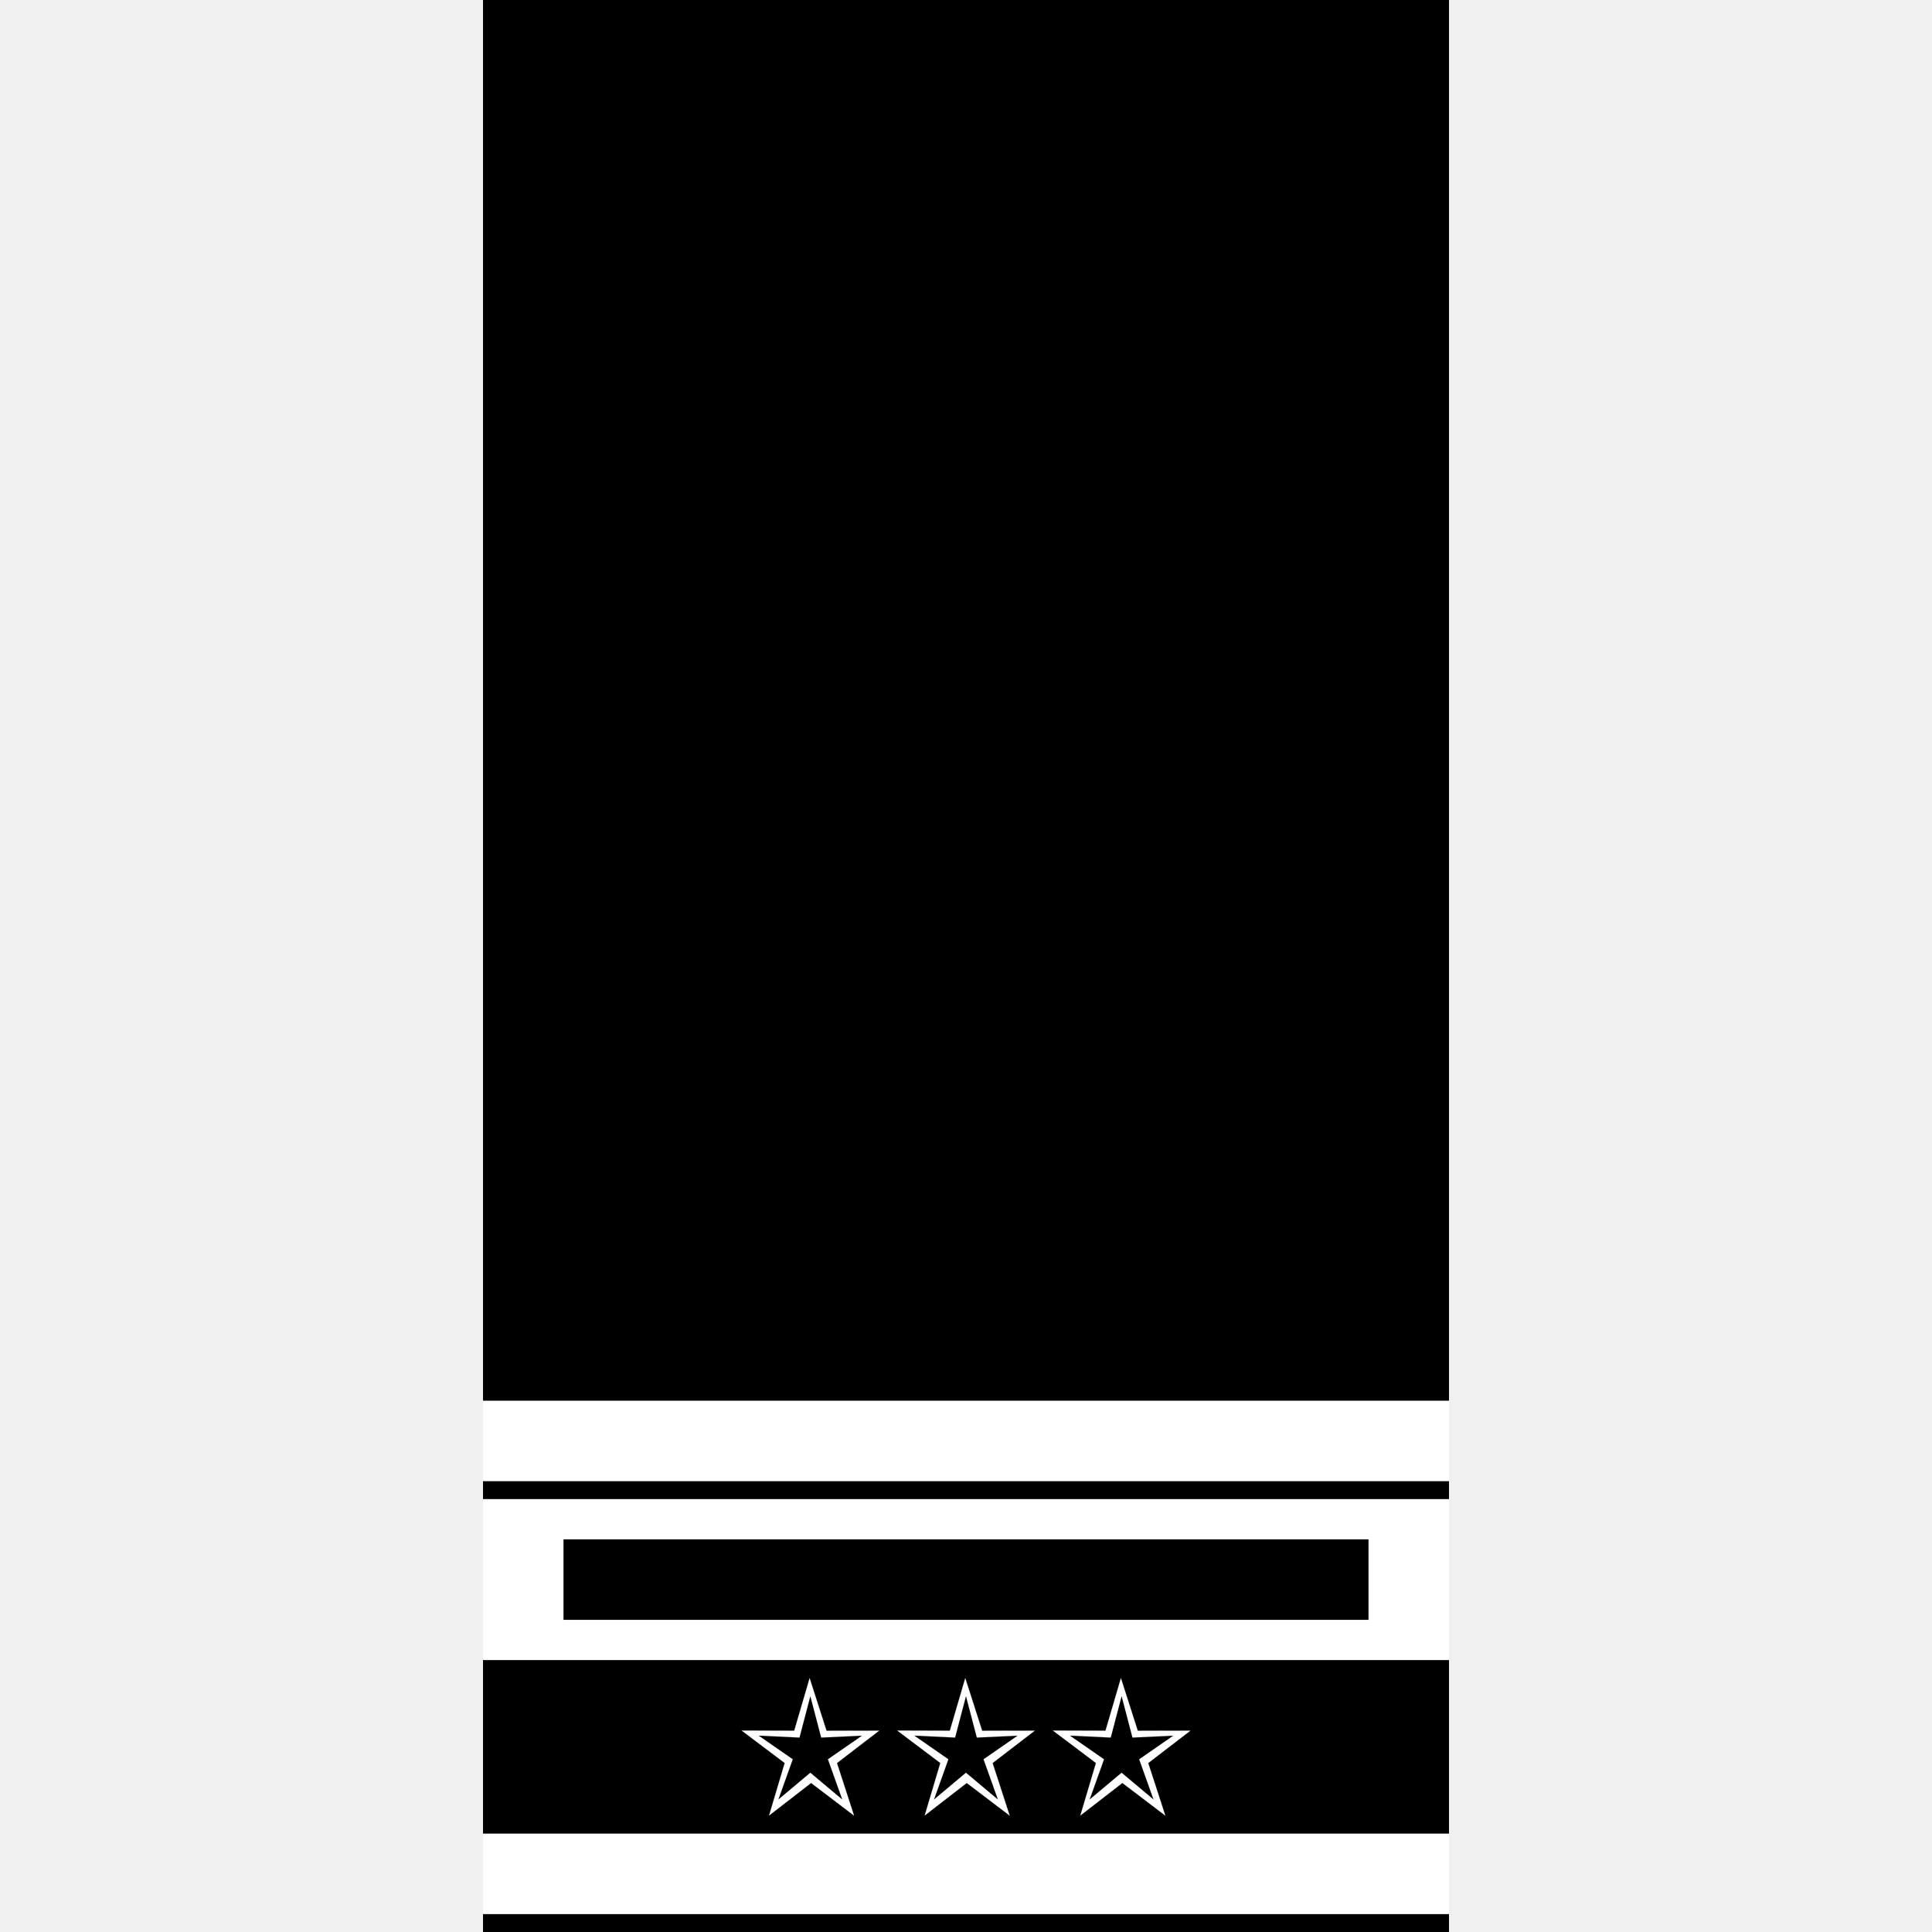
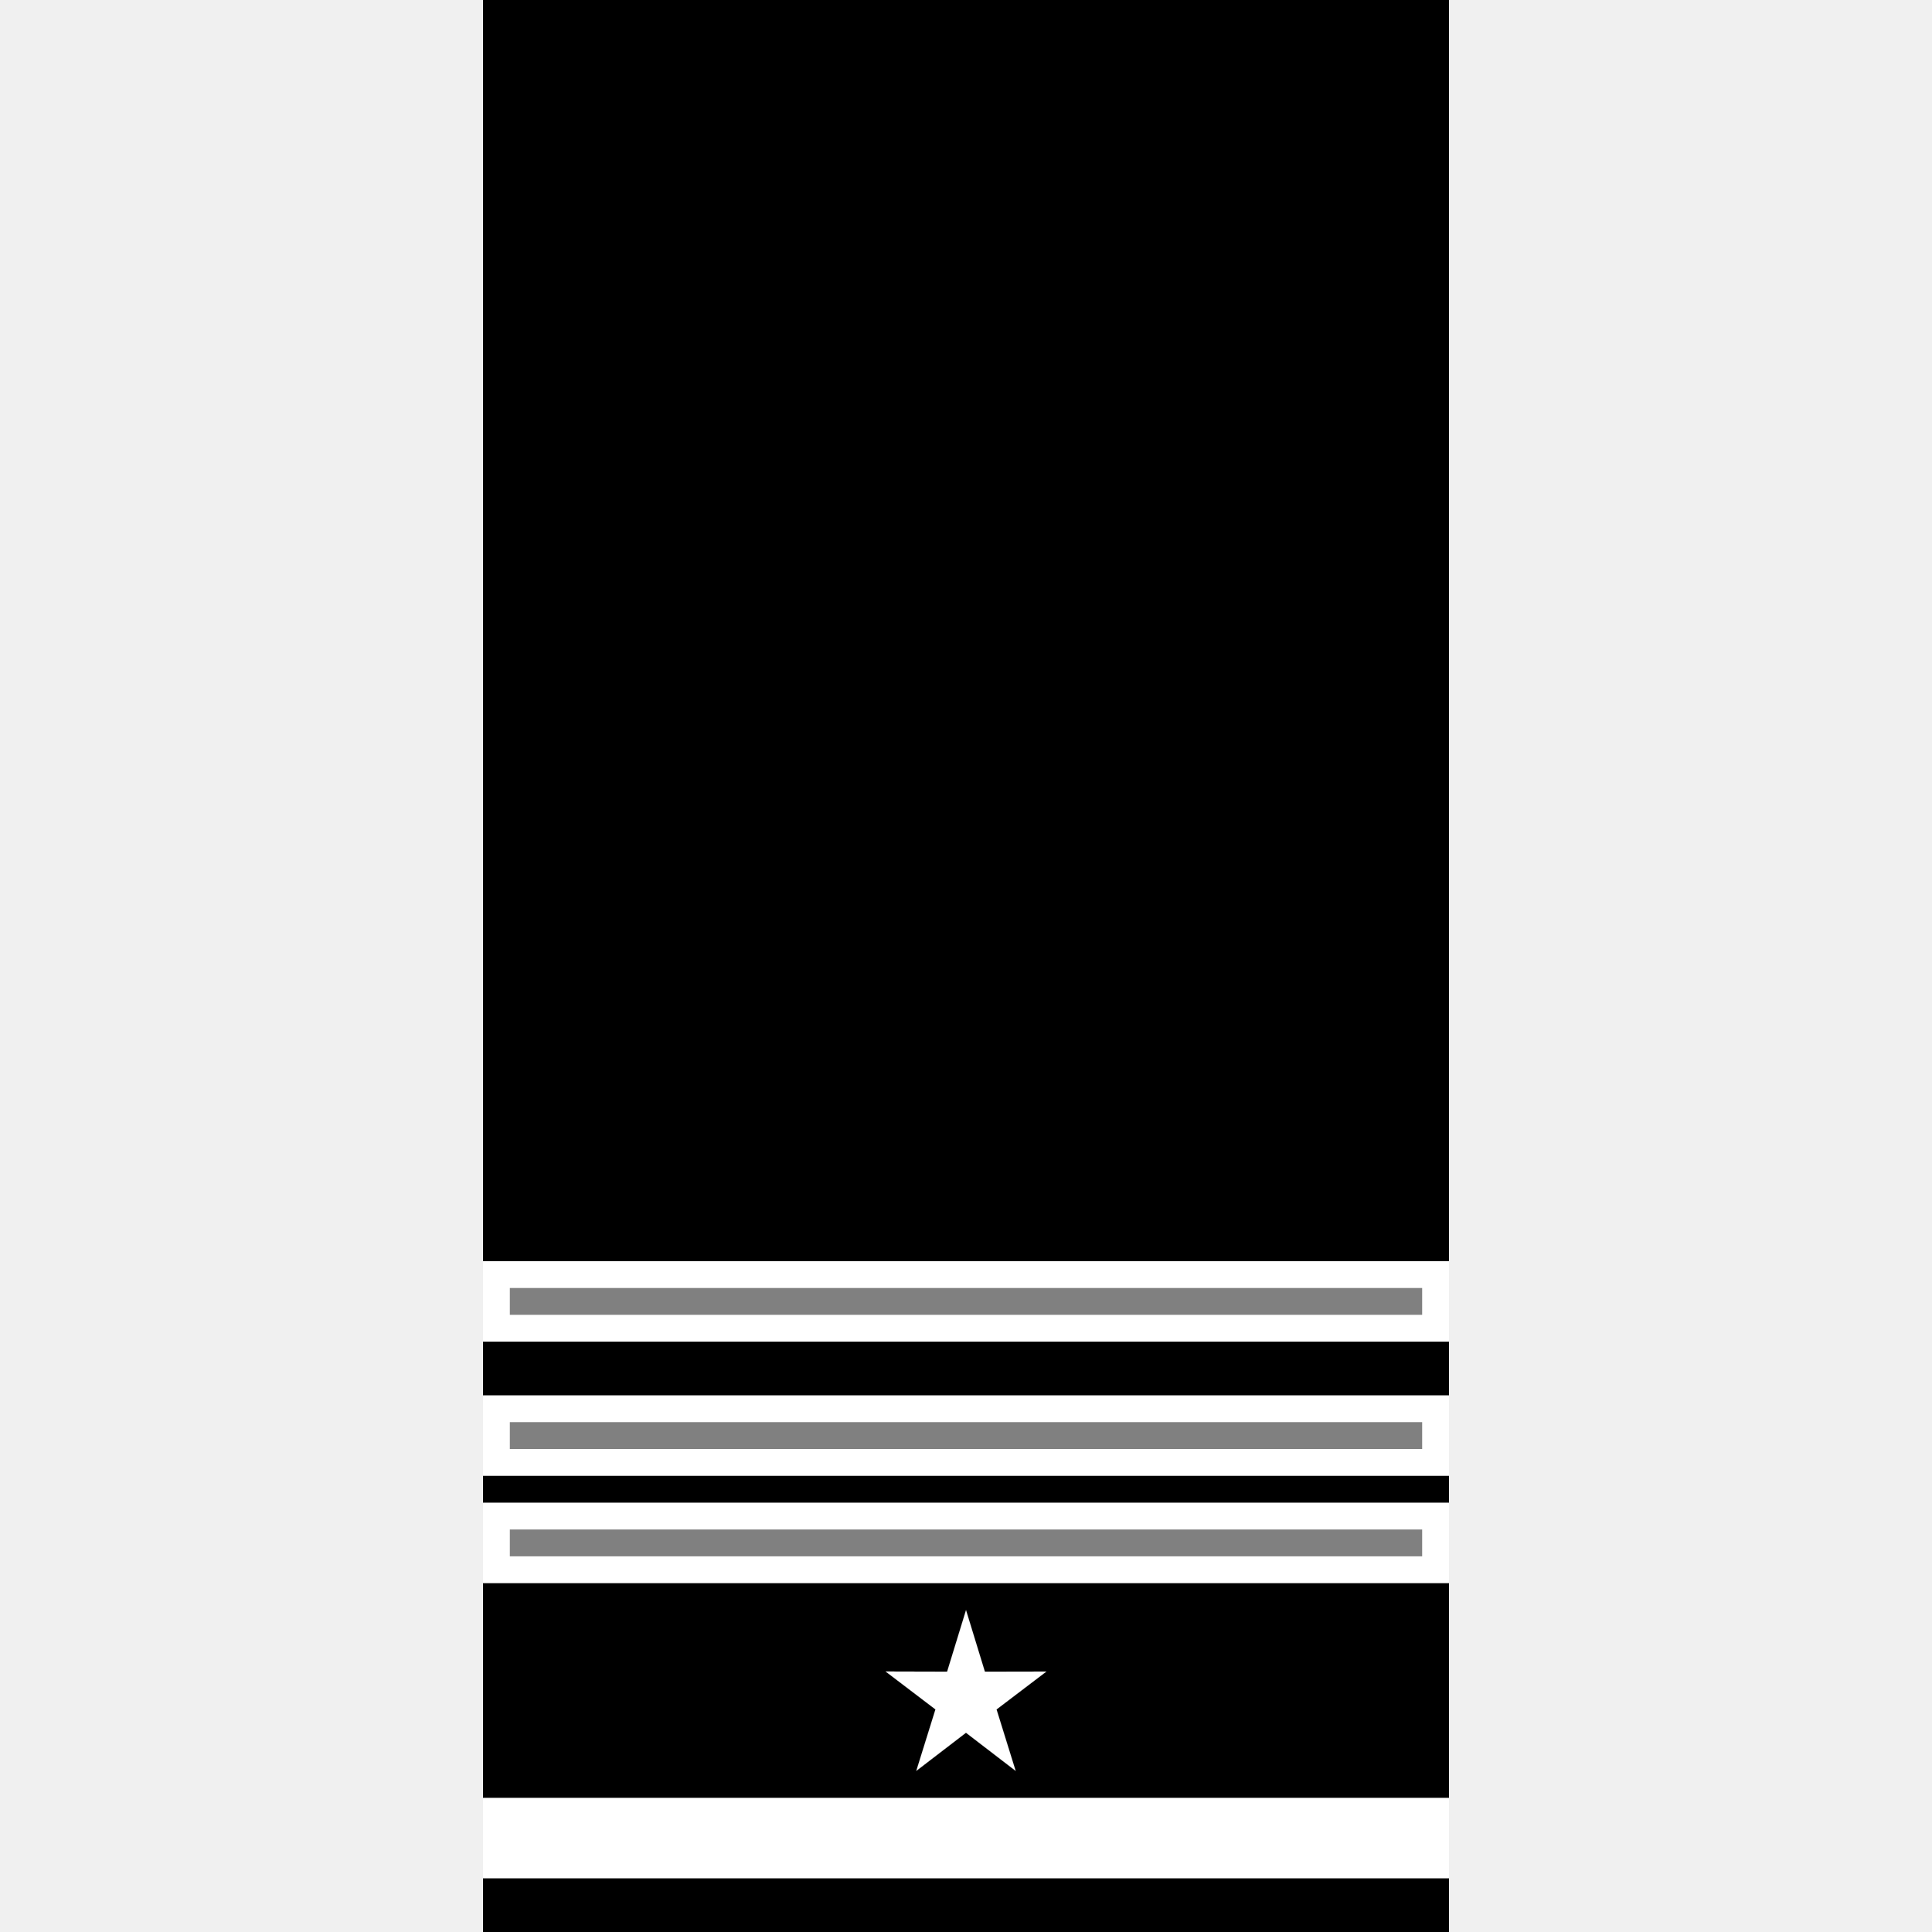
<svg xmlns="http://www.w3.org/2000/svg" width="1080" height="1080" viewBox="0 0 1080 1080" version="1.1" id="svg1" xml:space="preserve">
  <defs id="defs1" />
  <g id="layer1" style="display:inline">
    <rect style="display:inline;fill:#000000;stroke:#000000;stroke-width:1.211" id="rect4" width="538.789" height="1078.789" x="270.605" y="0.605" />
  </g>
  <g id="layer2">
-     <g id="g1" transform="translate(8.4638596e-6,507.5)">
-       <g id="layer2-1">
+     <g id="g1" transform="translate(8.4638595e-6,487.5)">
+       <g id="layer2-5">
        <rect style="fill:#ffffff;stroke:#ffffff;stroke-width:0.903" id="rect1" width="539.097" height="44.097" x="270.451" y="517.951" />
      </g>
    </g>
-     <g id="g2" transform="matrix(0.1425927,0,0,0.1425927,375.9887,899.5)">
-       <g id="layer2-0">
-         <path style="fill:#ffffff;stroke:#ffffff" id="path7" d="M 462,612 178.511,420.522 -90.276,632.143 4.228,303.359 -280.095,113.121 61.8,101.4 154.866,-227.794 271.665,93.746 613.506,80.53 343.796,290.974 Z" transform="matrix(0.6017318,0.02366392,-0.01308325,0.6321408,441.0384,411.3633)" />
-         <path style="fill:#000000;stroke:#000000" id="path8" d="M 814,878 205.745,527.743 -270.786,1043.08 -125.634,356.36 -763.005,62.4 -65.04,-11.76 17.574,-708.774 303.787,-67.887 992.217,-204.706 471.142,265.544 Z" transform="matrix(0.2250897,0.03606447,-0.03431589,0.2365593,511.7385,508.9232)" />
+     <g id="g2" transform="matrix(0.1666667,0,0,0.1666667,450,855)">
+       <g id="layer2-2">
+         <path style="fill:#ffffff;stroke:#ffffff" id="path8" d="M 814,878 211.362,564.654 -270.786,1043.08 -159.002,373.108 -763.005,62.4 -91.28,-38.32 17.574,-708.774 320.939,-101.051 992.217,-204.706 507.982,271.608 Z" transform="matrix(0.3001539,0.04811045,-0.04575974,0.3155731,502.3446,493.3446)" />
      </g>
    </g>
-     <g id="g2-1" transform="matrix(0.1425927,0,0,0.1425927,462.9887,899.5)">
-       <g id="layer2-0-9">
-         <path style="fill:#ffffff;stroke:#ffffff" id="path7-4" d="M 462,612 178.511,420.522 -90.276,632.143 4.228,303.359 -280.095,113.121 61.8,101.4 154.866,-227.794 271.665,93.746 613.506,80.53 343.796,290.974 Z" transform="matrix(0.6017318,0.02366392,-0.01308325,0.6321408,441.0384,411.3633)" />
-         <path style="fill:#000000;stroke:#000000" id="path8-5" d="M 814,878 205.745,527.743 -270.786,1043.08 -125.634,356.36 -763.005,62.4 -65.04,-11.76 17.574,-708.774 303.787,-67.887 992.217,-204.706 471.142,265.544 Z" transform="matrix(0.2250897,0.03606447,-0.03431589,0.2365593,511.7385,508.9232)" />
+     <g id="g3" transform="translate(8.4638596e-6,322.5)">
+       <g id="layer2-55">
+         <rect style="fill:#ffffff;stroke:#ffffff;stroke-width:0.903" id="rect1-1" width="539.097" height="44.097" x="270.451" y="517.951" />
+         <rect style="fill:#808080;stroke:#808080;stroke-width:0.966" id="rect2" width="509.034" height="14.034" x="285.483" y="532.983" />
      </g>
    </g>
-     <g id="g2-3" transform="matrix(0.1425927,0,0,0.1425927,549.9887,899.5)">
-       <g id="layer2-0-6">
-         <path style="fill:#ffffff;stroke:#ffffff" id="path7-6" d="M 462,612 178.511,420.522 -90.276,632.143 4.228,303.359 -280.095,113.121 61.8,101.4 154.866,-227.794 271.665,93.746 613.506,80.53 343.796,290.974 Z" transform="matrix(0.6017318,0.02366392,-0.01308325,0.6321408,441.0384,411.3633)" />
-         <path style="fill:#000000;stroke:#000000" id="path8-9" d="M 814,878 205.745,527.743 -270.786,1043.08 -125.634,356.36 -763.005,62.4 -65.04,-11.76 17.574,-708.774 303.787,-67.887 992.217,-204.706 471.142,265.544 Z" transform="matrix(0.2250897,0.03606447,-0.03431589,0.2365593,511.7385,508.9232)" />
+     <g id="g3-7" transform="translate(8.4638596e-6,262.5)">
+       <g id="layer2-55-6">
+         <rect style="fill:#ffffff;stroke:#ffffff;stroke-width:0.903" id="rect1-1-1" width="539.097" height="44.097" x="270.451" y="517.951" />
+         <rect style="fill:#808080;stroke:#808080;stroke-width:0.966" id="rect2-4" width="509.034" height="14.034" x="285.483" y="532.983" />
      </g>
    </g>
-     <g id="g3" transform="translate(-6.7353249e-6,343)">
-       <g id="layer2-8">
-         <rect style="fill:#ffffff;stroke:#ffffff;stroke-width:1.28" id="rect1-5" width="538.72" height="88.72" x="270.64" y="495.64" />
-         <rect style="fill:#000000;stroke:#000000;stroke-width:0.825" id="rect1-9" width="449.175" height="44.175" x="315.412" y="517.912" />
-       </g>
-     </g>
-     <g id="g2-11" transform="translate(8.4638596e-6,265.5)">
-       <g id="layer2-1-9">
-         <rect style="fill:#ffffff;stroke:#ffffff;stroke-width:0.903" id="rect1-3" width="539.097" height="44.097" x="270.451" y="517.951" />
+     <g id="g3-7-1" transform="translate(8.4638596e-6,187.5)">
+       <g id="layer2-55-6-6">
+         <rect style="fill:#ffffff;stroke:#ffffff;stroke-width:0.903" id="rect1-1-1-8" width="539.097" height="44.097" x="270.451" y="517.951" />
+         <rect style="fill:#808080;stroke:#808080;stroke-width:0.966" id="rect2-4-5" width="509.034" height="14.034" x="285.483" y="532.983" />
      </g>
    </g>
  </g>
</svg>
